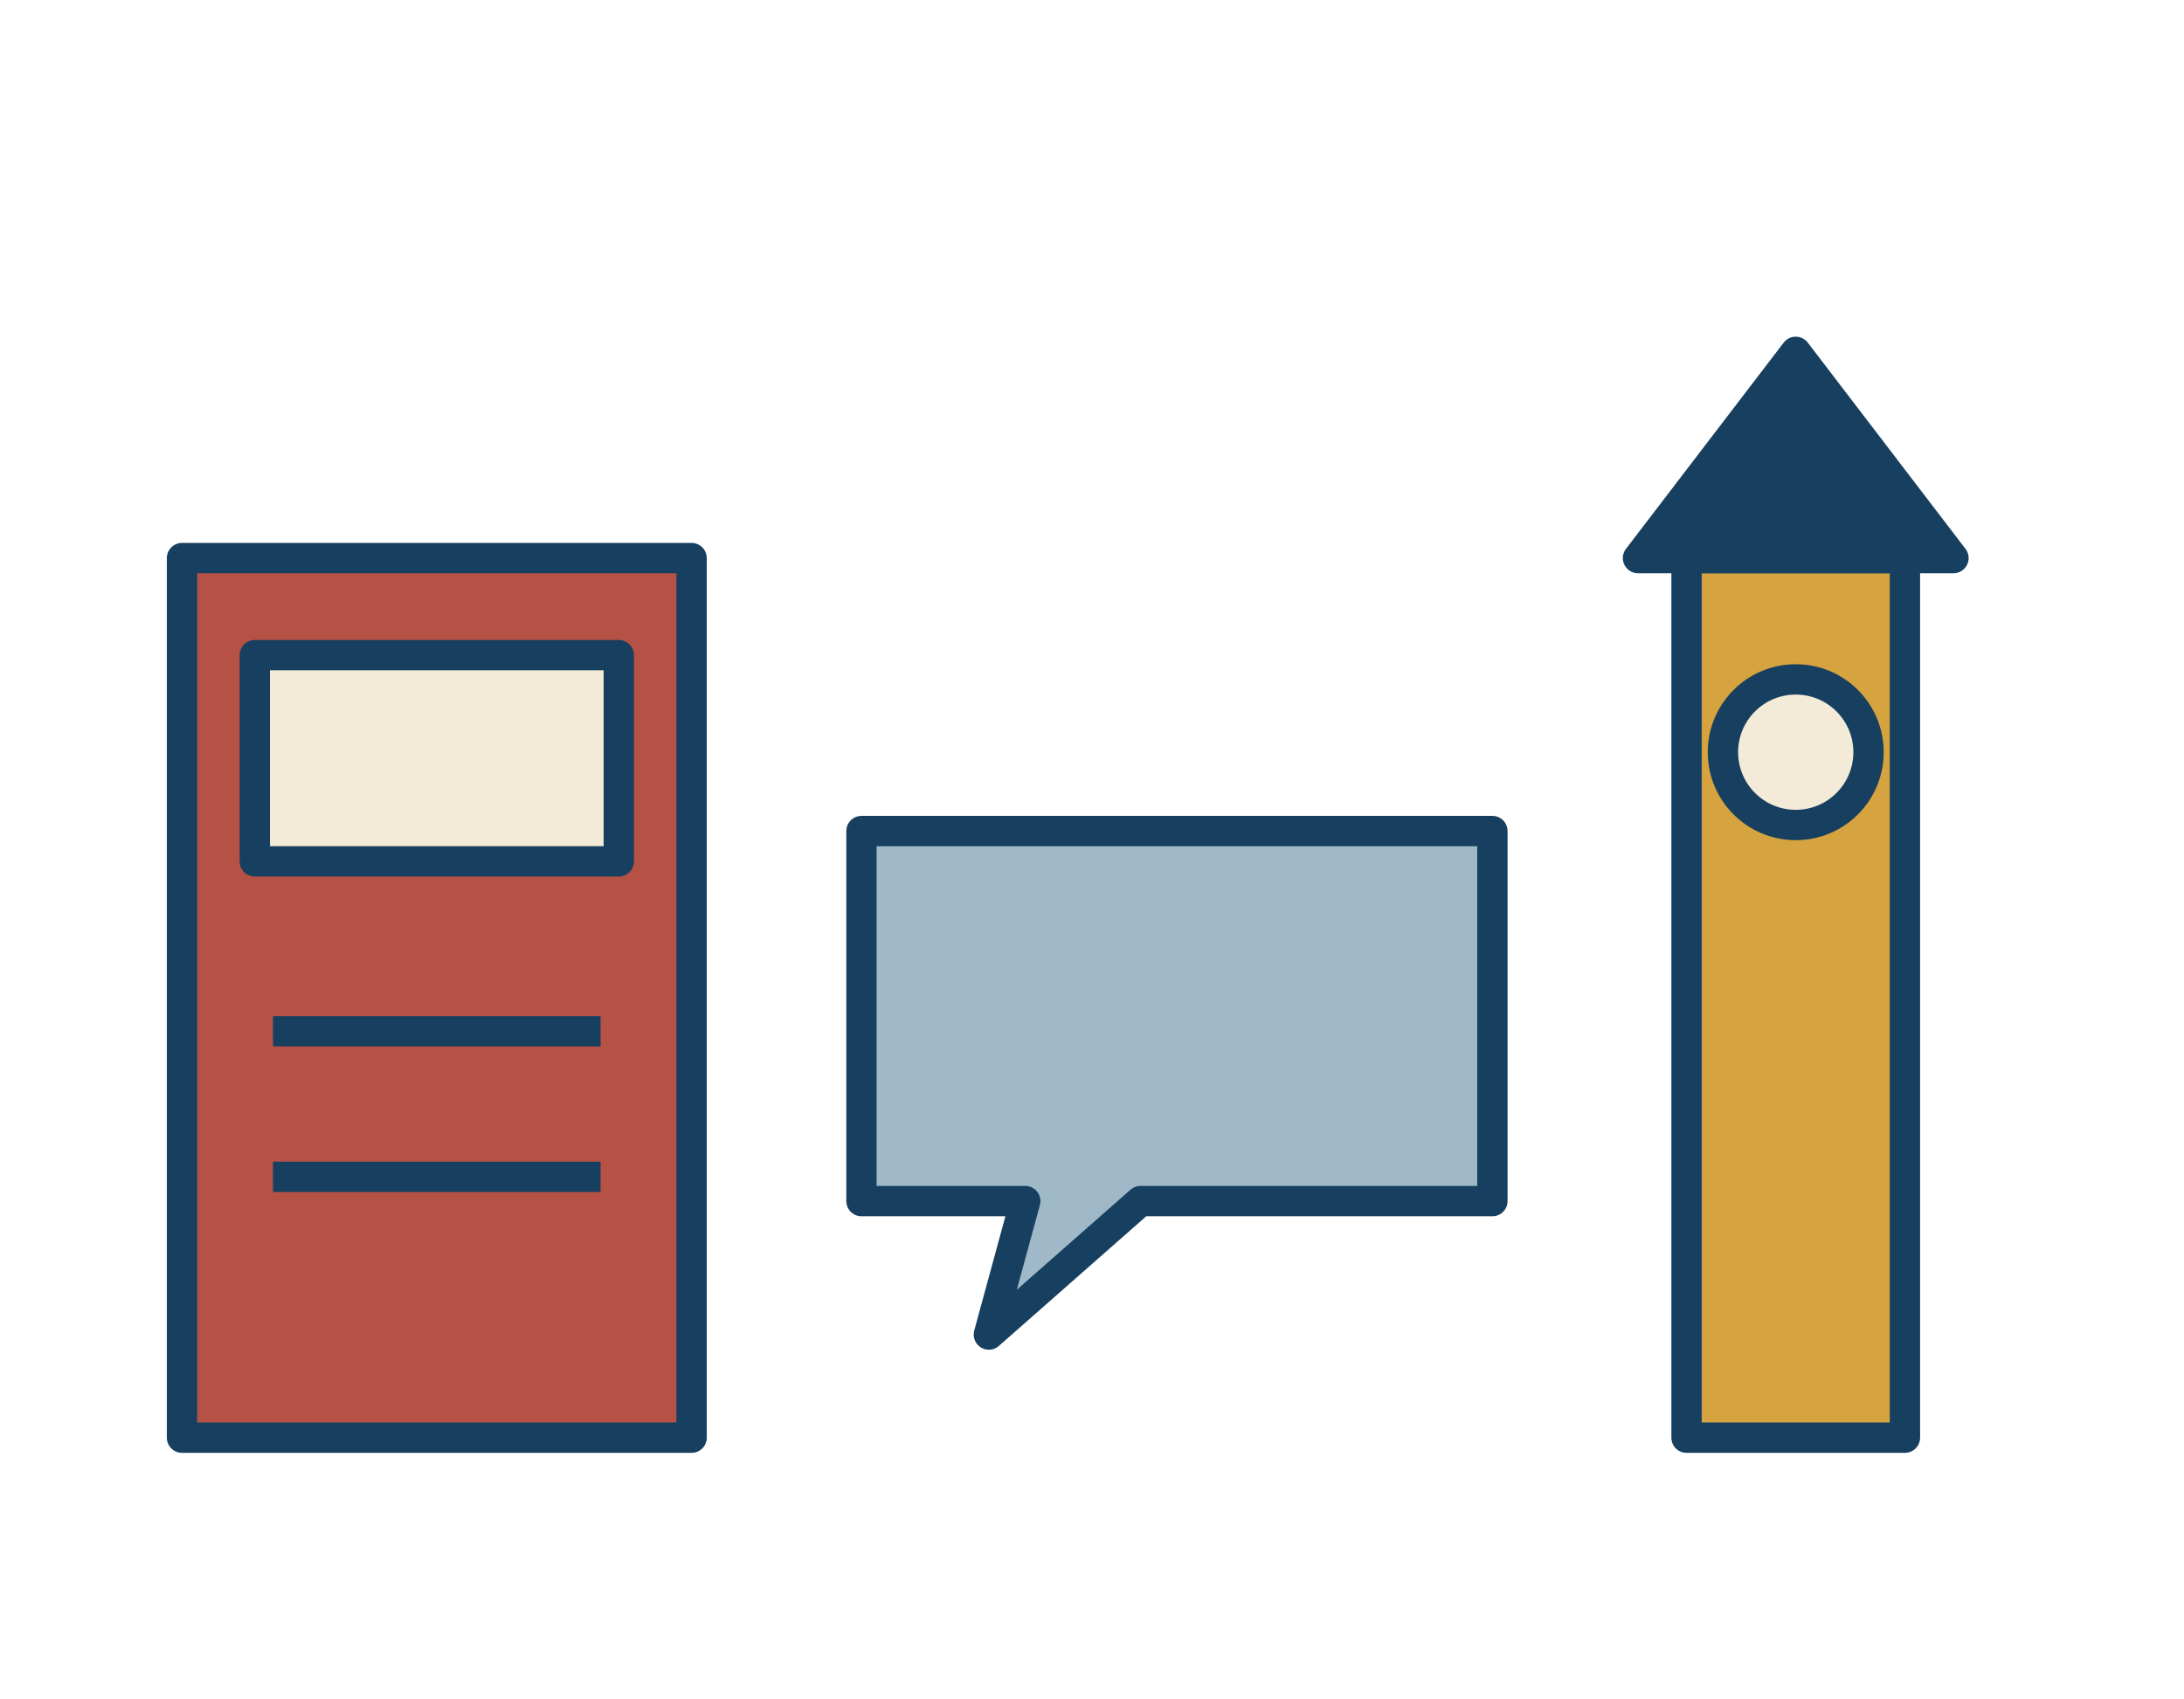
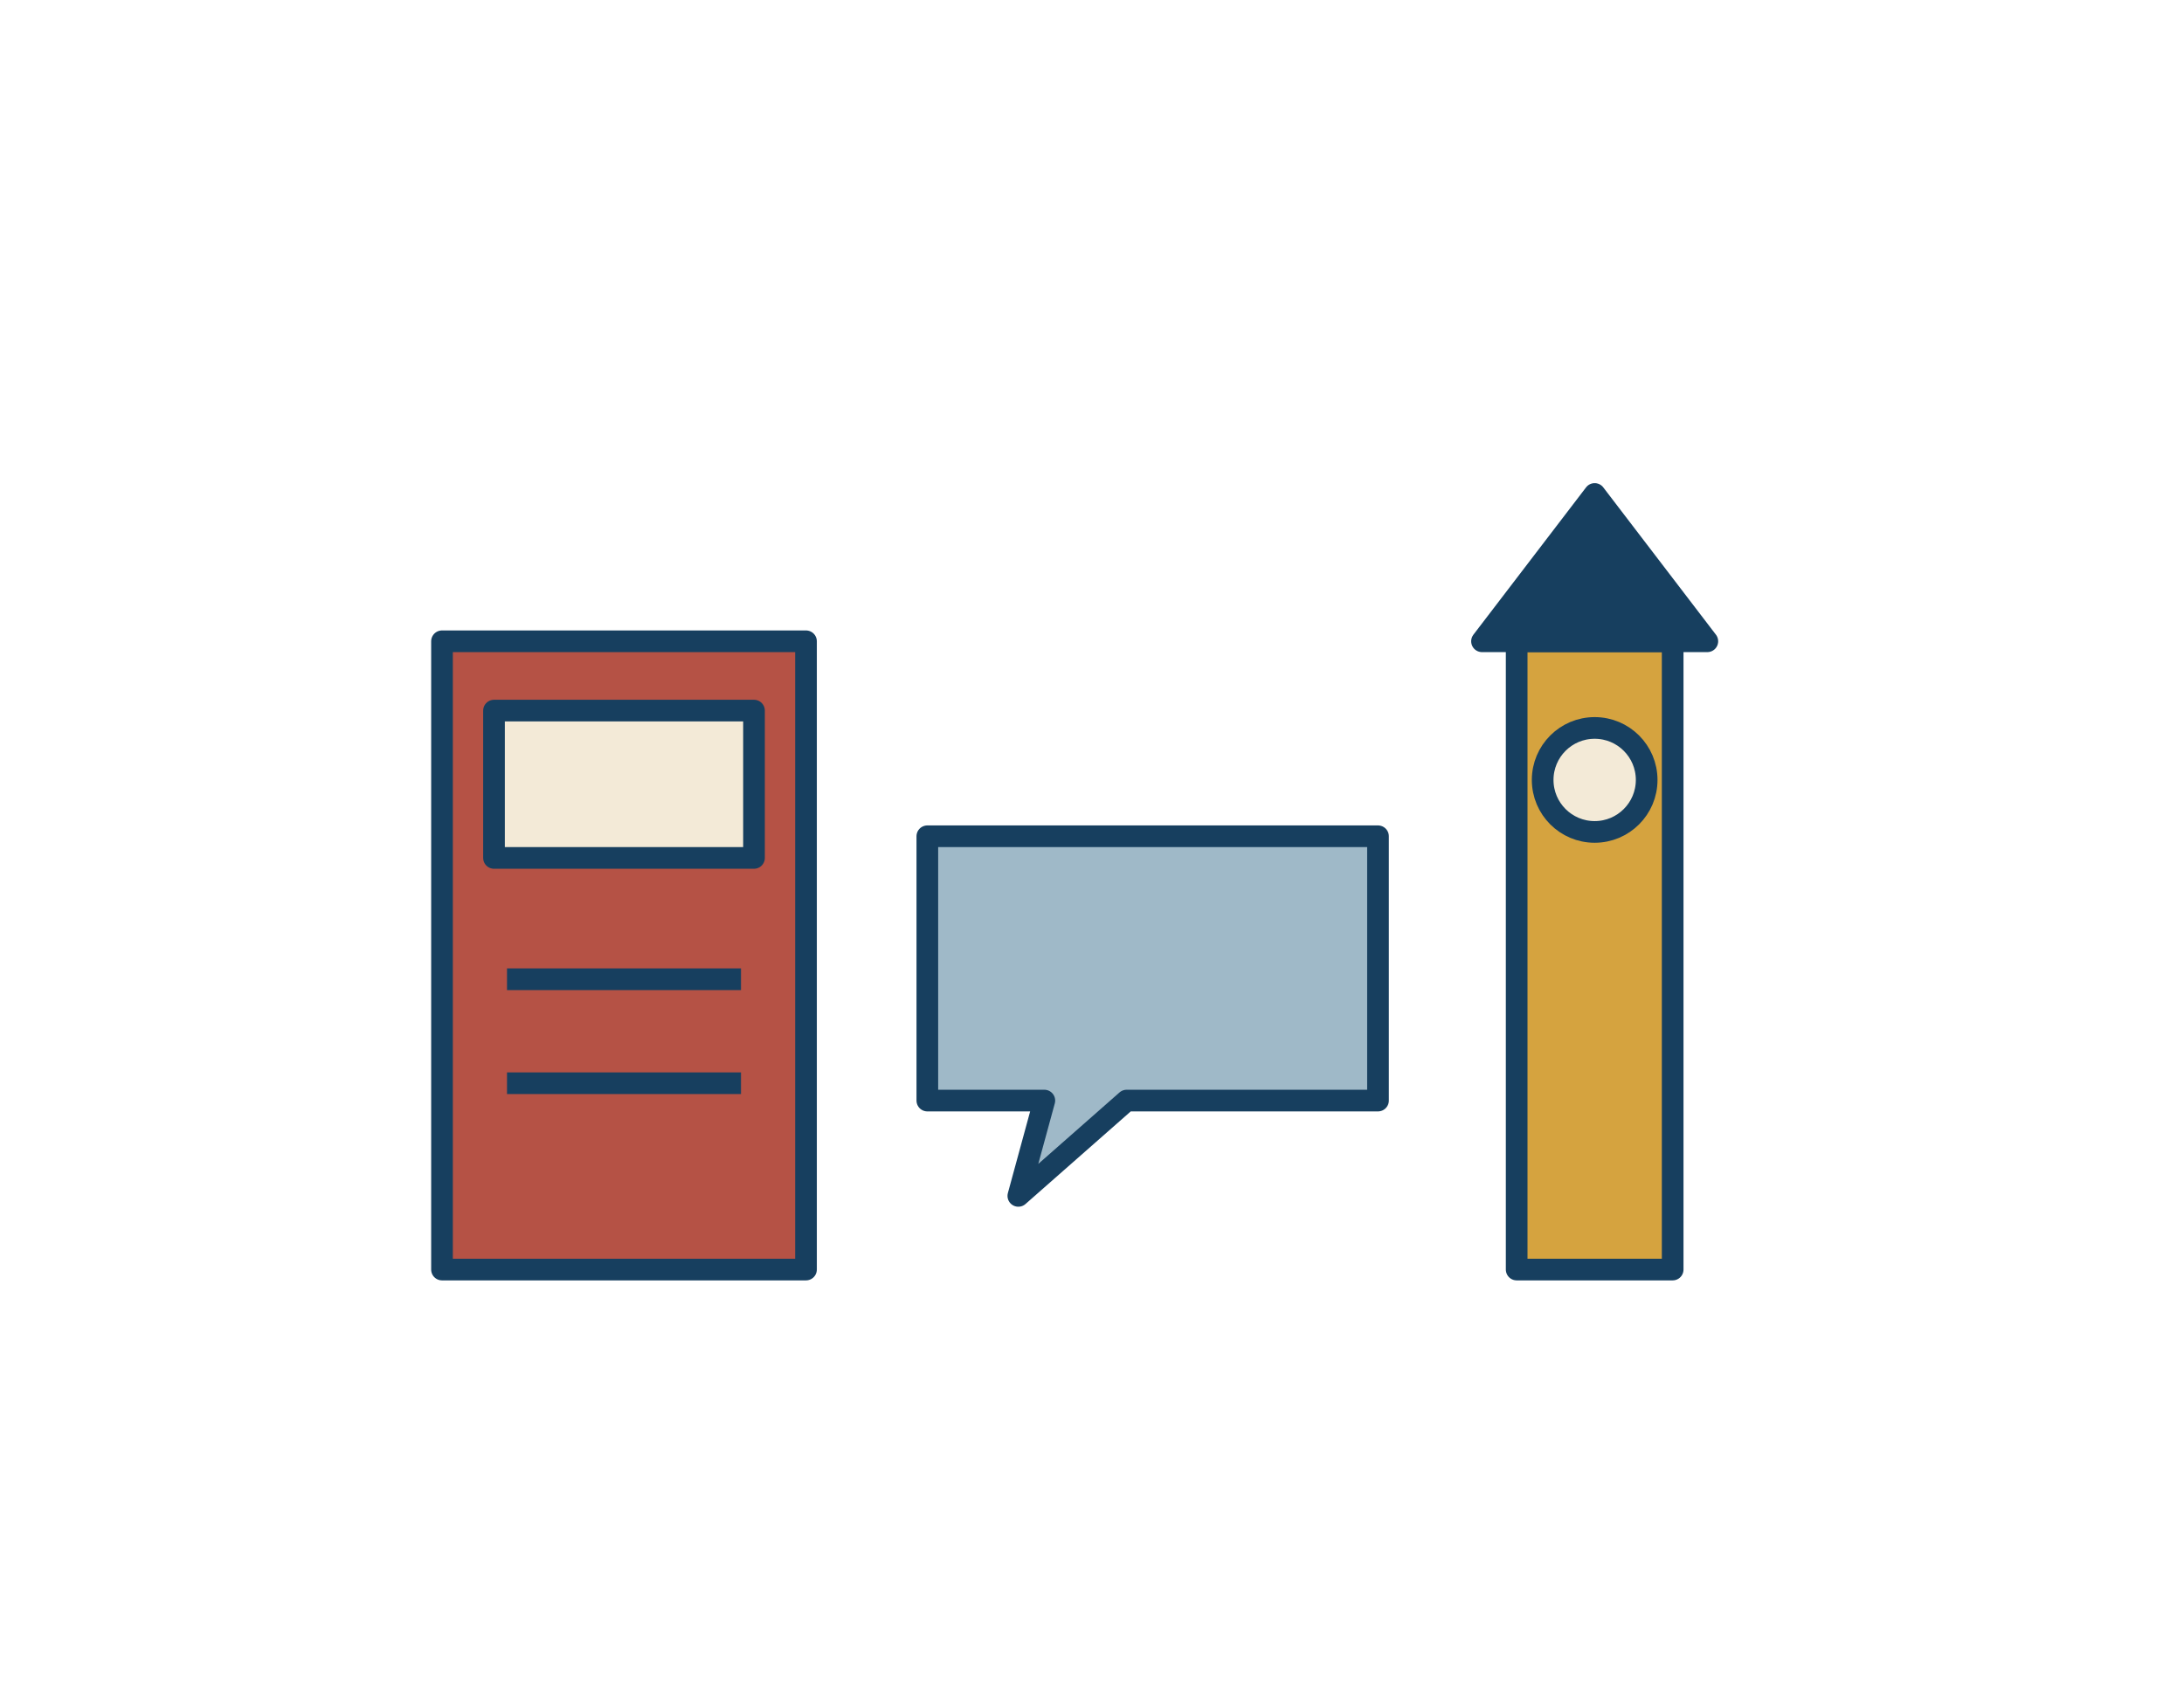
- <svg xmlns="http://www.w3.org/2000/svg" viewBox="0 0 360 280">
+ <svg xmlns="http://www.w3.org/2000/svg" viewBox="-72 -56 504 392">
  <g stroke="#173f5f" stroke-width="5" stroke-linejoin="round">
    <path fill="#b55245" d="M30 92h84v145H30z" />
    <path fill="#f3ead7" d="M42 108h60v34H42z" />
    <path d="M45 170h54M45 194h54" fill="none" />
    <path fill="#9fb9c8" d="M142 137h104v61h-58l-25 22 6-22h-27z" />
    <path fill="#d5a33f" d="M278 92h36v145h-36z" />
    <path fill="#173f5f" d="M270 92h52l-26-34z" />
    <circle cx="296" cy="124" r="12" fill="#f3ead7" />
  </g>
</svg>
